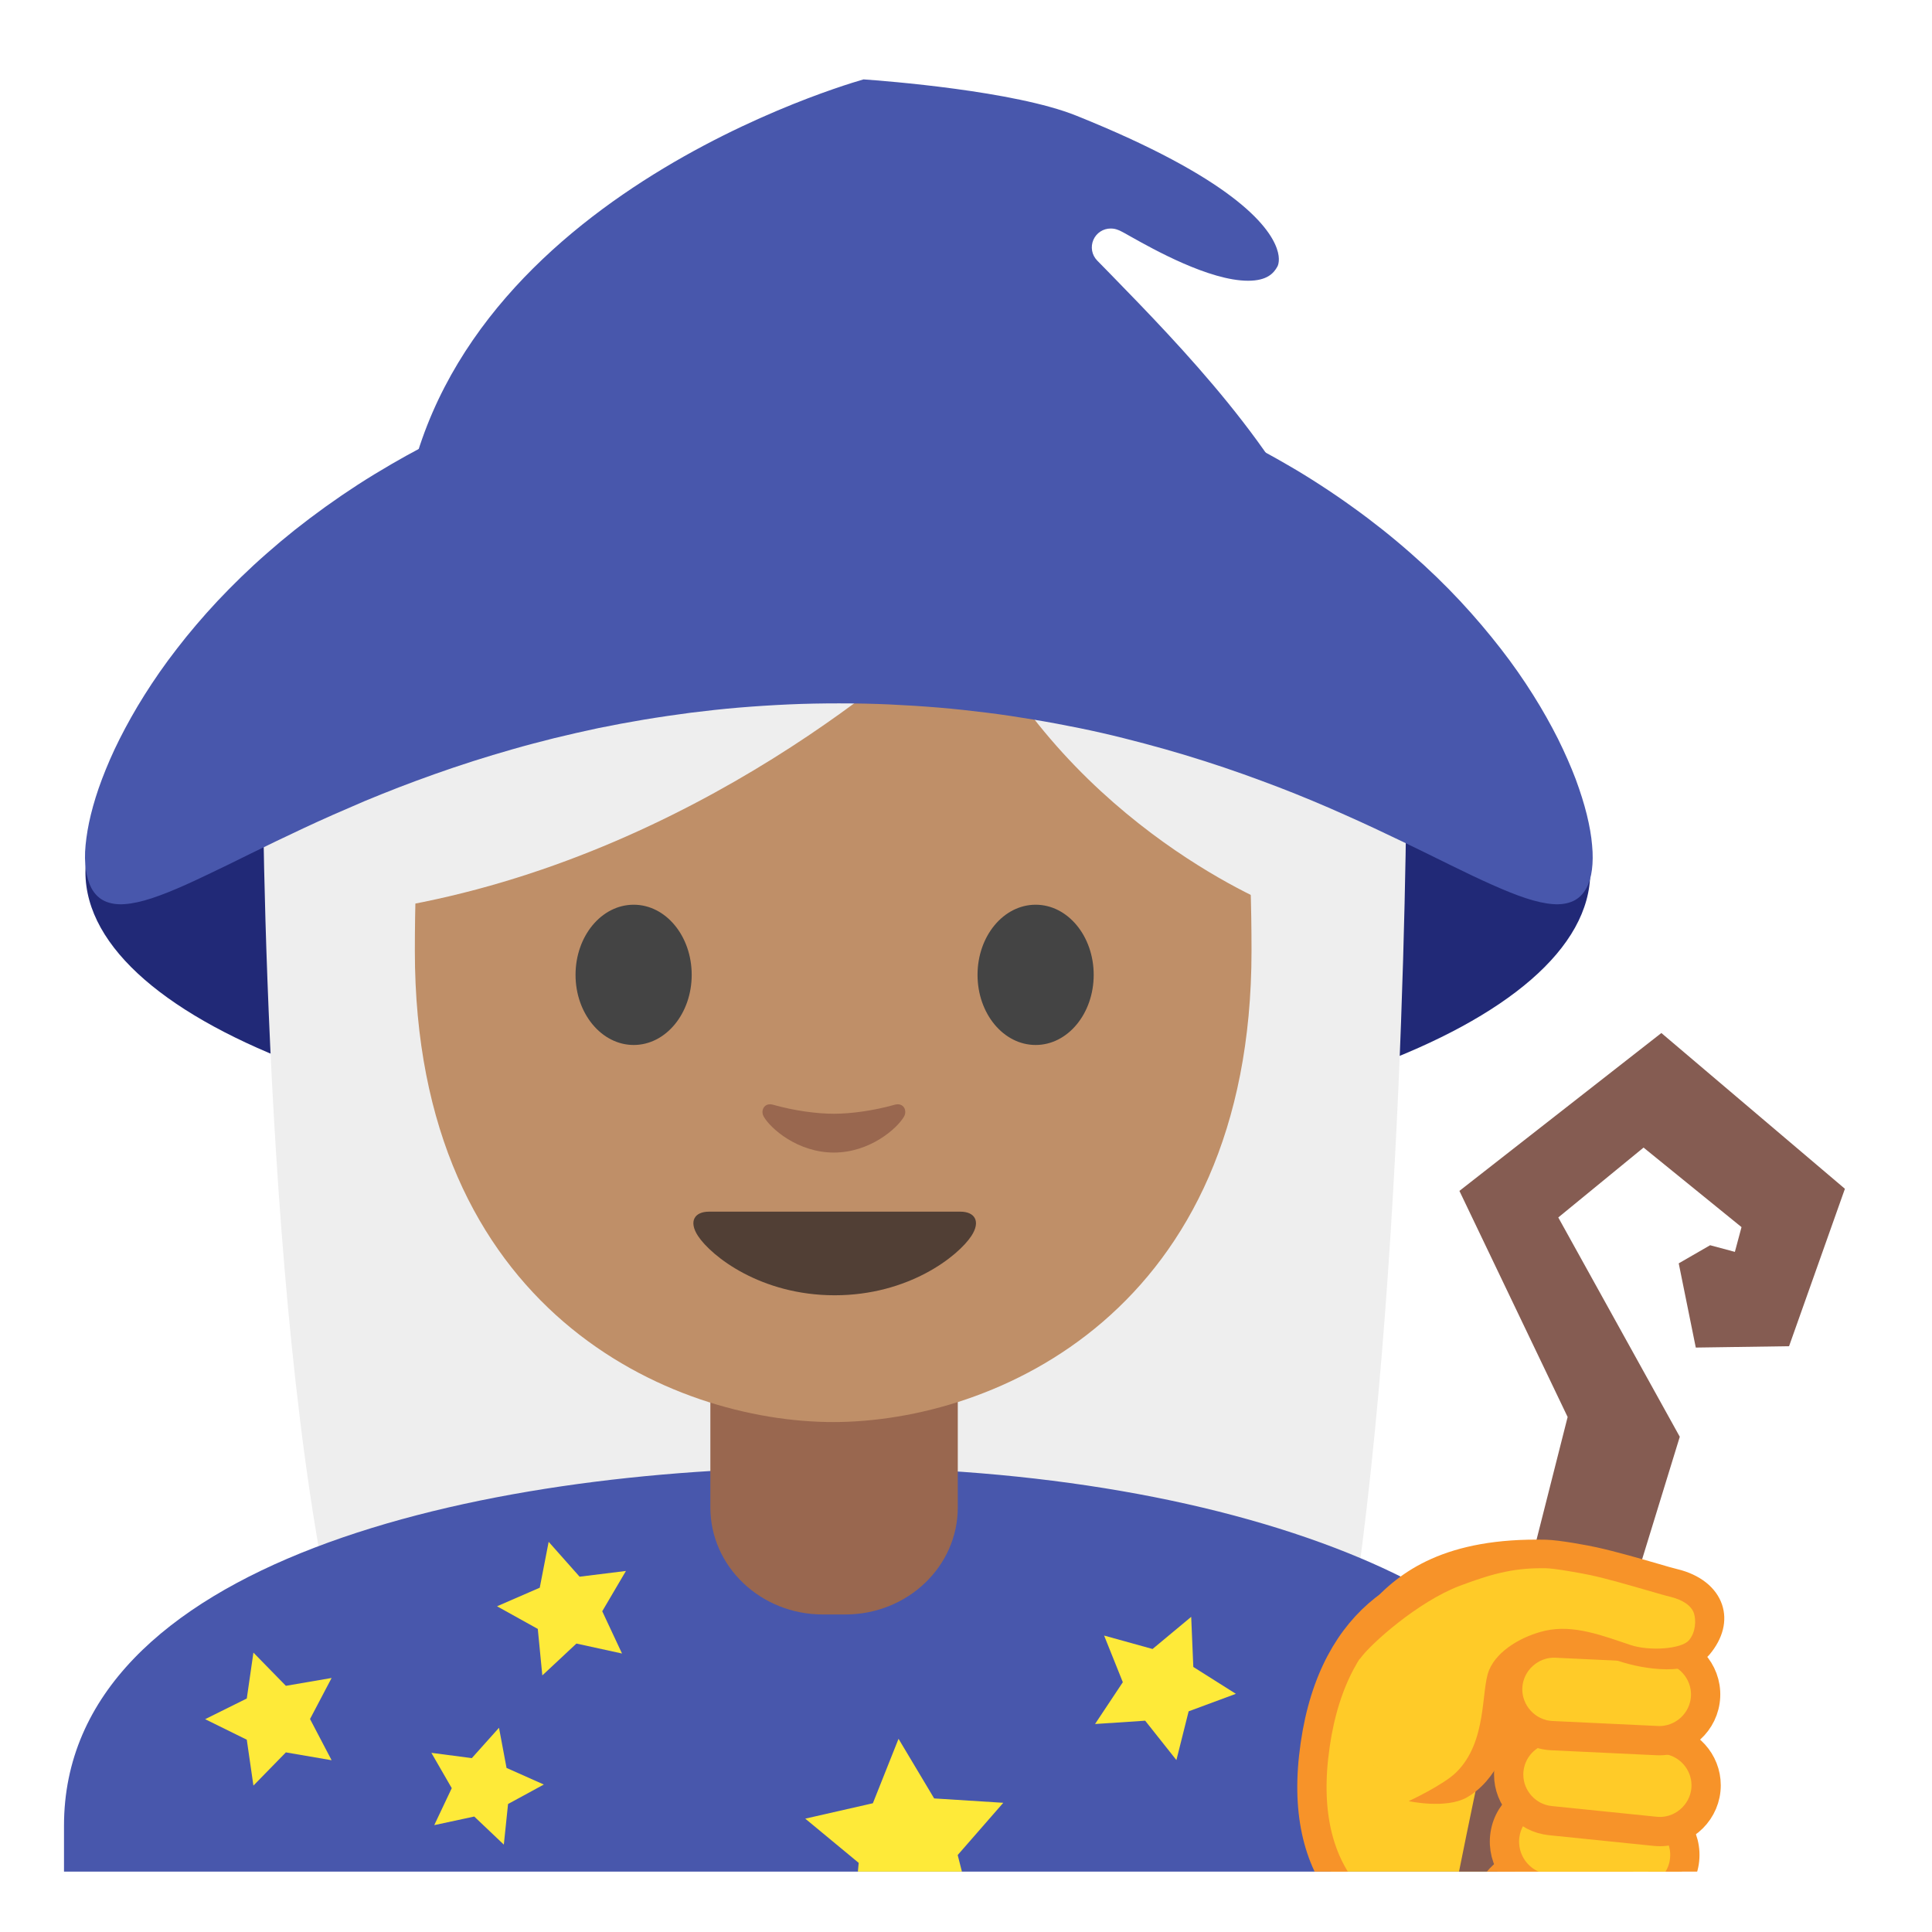
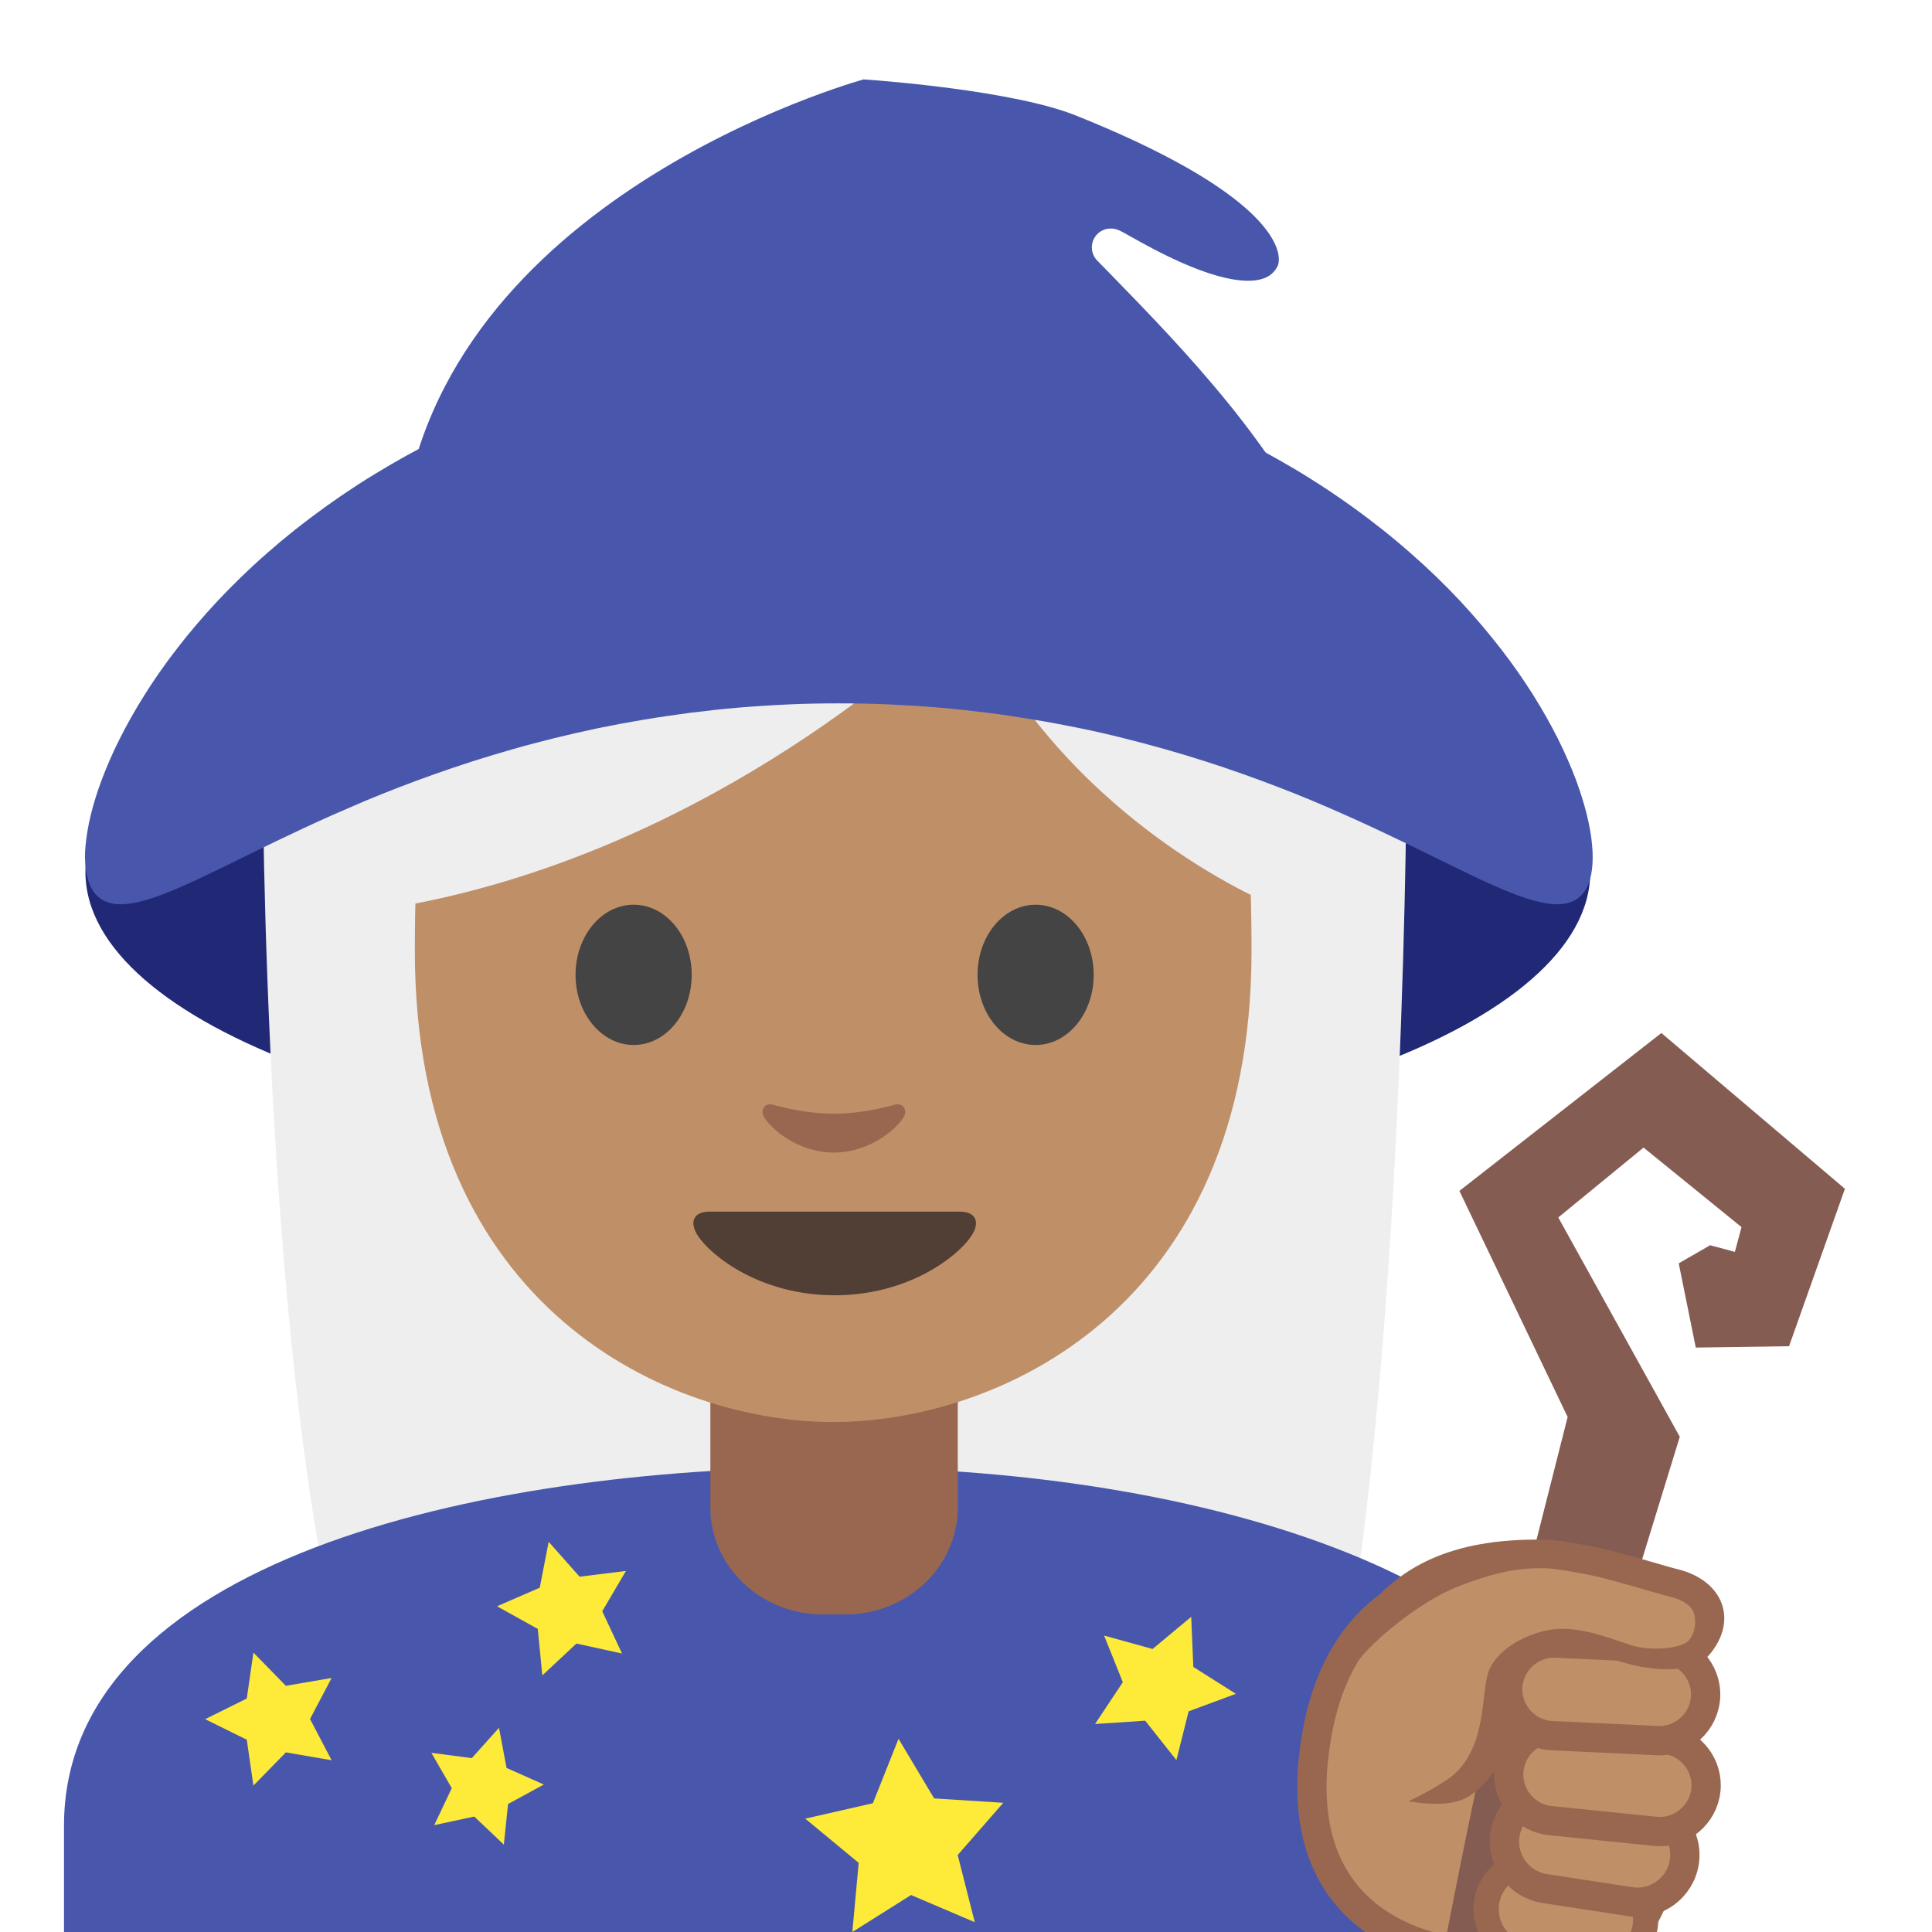
- <svg xmlns="http://www.w3.org/2000/svg" width="100%" height="100%" viewBox="0 0 128 128" version="1.1" xml:space="preserve" style="fill-rule:evenodd;clip-rule:evenodd;stroke-linecap:round;stroke-linejoin:round;stroke-miterlimit:10;">
-   <ellipse cx="55.51" cy="57.77" rx="49.85" ry="18.32" style="fill:rgb(33,41,119);" />
+ <svg xmlns="http://www.w3.org/2000/svg" width="128px" height="128px" version="1.1" xml:space="preserve" style="fill-rule:evenodd;clip-rule:evenodd;stroke-linecap:round;stroke-linejoin:round;stroke-miterlimit:10;">
+   <ellipse cx="55.51" cy="57.77" rx="49.85" ry="18.32" style="fill:#212977;" />
  <g transform="matrix(0.902205,0,0,0.902205,-2.44113,9.994)">
-     <path d="M28.51,113.32C22,90.98 22,45.17 22,45.17L106,44.84C106,44.84 106,86.33 101.12,113.03L28.51,113.32Z" style="fill:rgb(238,238,238);fill-rule:nonzero;" />
+     <path d="M28.51,113.32C22,90.98 22,45.17 22,45.17L106,44.84C106,44.84 106,86.33 101.12,113.03L28.51,113.32Z" style="fill:#eee;fill-rule:nonzero;" />
  </g>
  <g>
-     <clipPath id="_clip1">
-       <rect x="4" y="4" width="120" height="120" />
-     </clipPath>
-     <g clip-path="url(#_clip1)">
-       <path d="M4.24,130.73L4.24,120.96C4.24,103.47 31.58,97.24 55,97.21L55.14,97.21C68.56,97.21 81.03,99.37 90.25,103.28C97.33,106.29 105.76,111.79 105.76,120.95L105.76,130.72L4.24,130.72L4.24,130.73Z" style="fill:rgb(72,87,172);fill-rule:nonzero;" />
+     <g>
+       <path d="M4.24,130.73L4.24,120.96C4.24,103.47 31.58,97.24 55,97.21L55.14,97.21C68.56,97.21 81.03,99.37 90.25,103.28C97.33,106.29 105.76,111.79 105.76,120.95L105.76,130.72L4.24,130.72L4.24,130.73Z" style="fill:#4857ac;fill-rule:nonzero;" />
    </g>
  </g>
-   <clipPath id="_clip2">
-     <rect x="4" y="4" width="120" height="120" />
-   </clipPath>
-   <g clip-path="url(#_clip2)">
-     <path d="M36.35,102.15L38.4,104.46L41.47,104.08L39.9,106.75L41.21,109.55L38.19,108.89L35.93,111L35.63,107.92L32.93,106.42L35.76,105.19L36.35,102.15ZM33.06,114.47L33.56,117.13L36.03,118.23L33.66,119.52L33.38,122.21L31.42,120.35L28.77,120.92L29.93,118.47L28.58,116.13L31.26,116.48L33.06,114.47ZM59.53,115.2L61.89,119.15L66.47,119.44L63.45,122.9L64.58,127.35L60.36,125.55L56.47,128L56.89,123.42L53.35,120.49L57.83,119.47L59.53,115.2Z" style="fill:rgb(254,234,57);fill-rule:nonzero;" />
+   <g>
+     <path d="M36.35,102.15L38.4,104.46L41.47,104.08L39.9,106.75L41.21,109.55L38.19,108.89L35.93,111L35.63,107.92L32.93,106.42L35.76,105.19L36.35,102.15ZM33.06,114.47L33.56,117.13L36.03,118.23L33.66,119.52L33.38,122.21L31.42,120.35L28.77,120.92L29.93,118.47L28.58,116.13L31.26,116.48L33.06,114.47ZM59.53,115.2L61.89,119.15L66.47,119.44L63.45,122.9L64.58,127.35L60.36,125.55L56.47,128L56.89,123.42L53.35,120.49L57.83,119.47L59.53,115.2Z" style="fill:#feea39;fill-rule:nonzero;" />
  </g>
-   <path d="M16.79,109.49L18.94,111.69L21.97,111.17L20.54,113.89L21.97,116.62L18.94,116.1L16.79,118.3L16.35,115.26L13.59,113.9L16.35,112.53L16.79,109.49Z" style="fill:rgb(254,234,57);fill-rule:nonzero;" />
-   <path d="M78.92,107.12L79.06,110.44L81.88,112.22L78.75,113.38L77.94,116.61L75.87,114L72.55,114.22L74.39,111.45L73.15,108.36L76.36,109.25L78.92,107.12Z" style="fill:rgb(254,234,57);fill-rule:nonzero;" />
+   <path d="M16.79,109.49L18.94,111.69L21.97,111.17L20.54,113.89L21.97,116.62L18.94,116.1L16.79,118.3L16.35,115.26L13.59,113.9L16.35,112.53L16.79,109.49Z" style="fill:#feea39;fill-rule:nonzero;" />
+   <path d="M78.92,107.12L79.06,110.44L81.88,112.22L78.75,113.38L77.94,116.61L75.87,114L72.55,114.22L74.39,111.45L73.15,108.36L76.36,109.25L78.92,107.12Z" style="fill:#feea39;fill-rule:nonzero;" />
  <g>
-     <clipPath id="_clip3">
-       <rect x="4" y="4" width="120" height="120" />
-     </clipPath>
-     <g clip-path="url(#_clip3)">
-       <path d="M105.82,129.79L97.82,129.54C90.86,128.83 86.12,124.77 87.03,116.42C89,98.3 108.86,104.24 110.67,110.12C113.37,118.92 108.92,130.1 105.82,129.79Z" style="fill:rgb(255,203,40);fill-rule:nonzero;stroke:rgb(247,147,41);stroke-width:1.94px;" />
-       <path d="M110.07,68.44L122.23,78.76L118.53,89.19L112.35,89.28L111.22,83.7L113.3,82.5L114.94,82.94L115.38,81.3L108.89,76.03L103.24,80.66L111.29,95.19L97.73,139.3L93.8,138.93C93.8,138.93 97.36,119.51 99.28,111.95C100.2,108.34 103.86,93.88 103.86,93.88L96.69,78.9L110.07,68.44Z" style="fill:rgb(133,92,82);fill-rule:nonzero;" />
-       <path d="M98.5,126C98.23,127.7 99.39,129.29 101.09,129.57L105.42,130.26C107.12,130.53 108.71,129.37 108.99,127.67C109.26,125.97 108.1,124.38 106.4,124.1L102.07,123.41C100.37,123.14 98.77,124.3 98.5,126Z" style="fill:rgb(255,203,40);fill-rule:nonzero;stroke:rgb(247,147,41);stroke-width:1.67px;" />
-       <path d="M99.71,121.54C99.45,123.25 100.62,124.85 102.33,125.12L108.01,125.99C109.72,126.25 111.32,125.08 111.59,123.37C111.85,121.66 110.68,120.06 108.97,119.79L103.29,118.92C101.58,118.66 99.97,119.83 99.71,121.54Z" style="fill:rgb(255,203,40);fill-rule:nonzero;stroke:rgb(247,147,41);stroke-width:1.94px;" />
-       <path d="M99.97,117.26C99.959,117.363 99.954,117.467 99.954,117.571C99.954,119.136 101.153,120.462 102.71,120.62L109.66,121.33C109.763,121.34 109.866,121.346 109.97,121.346C111.652,121.346 113.036,119.962 113.036,118.28C113.036,116.715 111.837,115.388 110.28,115.23L103.33,114.52C103.225,114.509 103.12,114.504 103.014,114.504C101.45,114.504 100.125,115.703 99.97,117.26Z" style="fill:rgb(255,203,40);fill-rule:nonzero;stroke:rgb(247,147,41);stroke-width:1.94px;" />
-       <path d="M99.89,111.78C99.812,113.461 101.129,114.909 102.81,114.99L109.79,115.32C111.48,115.4 112.92,114.09 113,112.4C113.078,110.719 111.761,109.271 110.08,109.19L103.1,108.86C101.419,108.782 99.971,110.099 99.89,111.78Z" style="fill:rgb(255,203,40);fill-rule:nonzero;stroke:rgb(247,147,41);stroke-width:1.94px;" />
-       <path d="M110.57,104.92C109.8,104.73 107.12,103.86 105.35,103.47C104.68,103.32 102.9,102.99 102.22,102.98C100.04,102.94 93.1,105.48 91.48,107.08C90.69,107.86 85.73,119.23 95.51,117.45C99.6,116.93 98.52,112 99.87,110.63C100.9,109.58 102.57,108.03 107.51,109.72C108.89,110.19 111.27,110.17 112.14,109.12C113.65,107.29 112.81,105.48 110.57,104.92Z" style="fill:rgb(255,203,40);fill-rule:nonzero;" />
-       <path d="M114.09,106.31C113.71,105.18 112.63,104.32 111.13,103.96C110.87,103.9 110.39,103.76 109.81,103.59C108.64,103.25 107.03,102.79 105.81,102.52C105.19,102.38 103.29,102.03 102.43,102.01C95.8,101.86 92.73,104.09 90.77,106.31C89.48,107.76 89.79,110.34 90.14,109.85C90.83,108.9 93.94,106.12 96.7,105.07C99.12,104.15 100.53,103.87 102.42,103.9C103,103.91 104.68,104.21 105.39,104.36C106.54,104.61 108.11,105.07 109.26,105.4C109.88,105.58 110.39,105.73 110.66,105.79C111.49,105.99 112.07,106.39 112.23,106.89C112.37,107.32 112.36,108.14 111.89,108.68C111.4,109.25 109.28,109.41 108.01,108.98C106.21,108.38 104.27,107.61 102.37,108.04C100.93,108.37 99.23,109.29 98.66,110.64C98.1,111.96 98.57,115.39 96.46,117.44C95.59,118.28 93.33,119.33 93.33,119.33C93.33,119.33 95.8,119.87 97.19,119.08C99.15,117.96 100.09,115.46 100.48,113.44C100.65,112.54 100.62,110.94 100.9,110.68C101.77,109.82 102.78,108.56 107.31,110.07C108.89,110.59 111.99,111.1 113.26,109.62C114.15,108.56 114.45,107.38 114.09,106.31Z" style="fill:rgb(247,147,41);fill-rule:nonzero;" />
+     <g>
+       <path d="M105.82,129.79L97.82,129.54C90.86,128.83 86.12,124.77 87.03,116.42C89,98.3 108.86,104.24 110.67,110.12C113.37,118.92 108.92,130.1 105.82,129.79Z" style="fill:#bf8f68;fill-rule:nonzero;stroke:#99674f;stroke-width:1.94px;" />
+       <path d="M110.07,68.44L122.23,78.76L118.53,89.19L112.35,89.28L111.22,83.7L113.3,82.5L114.94,82.94L115.38,81.3L108.89,76.03L103.24,80.66L111.29,95.19L97.73,139.3L93.8,138.93C93.8,138.93 97.36,119.51 99.28,111.95C100.2,108.34 103.86,93.88 103.86,93.88L96.69,78.9L110.07,68.44Z" style="fill:#855c52;fill-rule:nonzero;" />
+       <path d="M98.5,126C98.23,127.7 99.39,129.29 101.09,129.57L105.42,130.26C107.12,130.53 108.71,129.37 108.99,127.67C109.26,125.97 108.1,124.38 106.4,124.1L102.07,123.41C100.37,123.14 98.77,124.3 98.5,126Z" style="fill:#bf8f68;fill-rule:nonzero;stroke:#99674f;stroke-width:1.67px;" />
+       <path d="M99.71,121.54C99.45,123.25 100.62,124.85 102.33,125.12L108.01,125.99C109.72,126.25 111.32,125.08 111.59,123.37C111.85,121.66 110.68,120.06 108.97,119.79L103.29,118.92C101.58,118.66 99.97,119.83 99.71,121.54Z" style="fill:#bf8f68;fill-rule:nonzero;stroke:#99674f;stroke-width:1.94px;" />
+       <path d="M99.97,117.26C99.959,117.363 99.954,117.467 99.954,117.571C99.954,119.136 101.153,120.462 102.71,120.62L109.66,121.33C109.763,121.34 109.866,121.346 109.97,121.346C111.652,121.346 113.036,119.962 113.036,118.28C113.036,116.715 111.837,115.388 110.28,115.23L103.33,114.52C103.225,114.509 103.12,114.504 103.014,114.504C101.45,114.504 100.125,115.703 99.97,117.26Z" style="fill:#bf8f68;fill-rule:nonzero;stroke:#99674f;stroke-width:1.94px;" />
+       <path d="M99.89,111.78C99.812,113.461 101.129,114.909 102.81,114.99L109.79,115.32C111.48,115.4 112.92,114.09 113,112.4C113.078,110.719 111.761,109.271 110.08,109.19L103.1,108.86C101.419,108.782 99.971,110.099 99.89,111.78Z" style="fill:#bf8f68;fill-rule:nonzero;stroke:#99674f;stroke-width:1.94px;" />
+       <path d="M110.57,104.92C109.8,104.73 107.12,103.86 105.35,103.47C104.68,103.32 102.9,102.99 102.22,102.98C100.04,102.94 93.1,105.48 91.48,107.08C90.69,107.86 85.73,119.23 95.51,117.45C99.6,116.93 98.52,112 99.87,110.63C100.9,109.58 102.57,108.03 107.51,109.72C108.89,110.19 111.27,110.17 112.14,109.12C113.65,107.29 112.81,105.48 110.57,104.92Z" style="fill:#bf8f68;fill-rule:nonzero;" />
+       <path d="M114.09,106.31C113.71,105.18 112.63,104.32 111.13,103.96C110.87,103.9 110.39,103.76 109.81,103.59C108.64,103.25 107.03,102.79 105.81,102.52C105.19,102.38 103.29,102.03 102.43,102.01C95.8,101.86 92.73,104.09 90.77,106.31C89.48,107.76 89.79,110.34 90.14,109.85C90.83,108.9 93.94,106.12 96.7,105.07C99.12,104.15 100.53,103.87 102.42,103.9C103,103.91 104.68,104.21 105.39,104.36C106.54,104.61 108.11,105.07 109.26,105.4C109.88,105.58 110.39,105.73 110.66,105.79C111.49,105.99 112.07,106.39 112.23,106.89C112.37,107.32 112.36,108.14 111.89,108.68C111.4,109.25 109.28,109.41 108.01,108.98C106.21,108.38 104.27,107.61 102.37,108.04C100.93,108.37 99.23,109.29 98.66,110.64C98.1,111.96 98.57,115.39 96.46,117.44C95.59,118.28 93.33,119.33 93.33,119.33C93.33,119.33 95.8,119.87 97.19,119.08C99.15,117.96 100.09,115.46 100.48,113.44C100.65,112.54 100.62,110.94 100.9,110.68C101.77,109.82 102.78,108.56 107.31,110.07C108.89,110.59 111.99,111.1 113.26,109.62C114.15,108.56 114.45,107.38 114.09,106.31Z" style="fill:#99674f;fill-rule:nonzero;" />
    </g>
  </g>
  <g transform="matrix(0.902205,0,0,0.902205,-2.44113,9.994)">
-     <path d="M64,22.6C87.18,22.6 106,24.099 106,45.9C106,67.701 87.18,85.4 64,85.4C40.82,85.4 22,67.701 22,45.9C22,24.099 40.82,22.6 64,22.6Z" style="fill:rgb(238,238,238);" />
+     <path d="M64,22.6C87.18,22.6 106,24.099 106,45.9C106,67.701 87.18,85.4 64,85.4C40.82,85.4 22,67.701 22,45.9C22,24.099 40.82,22.6 64,22.6Z" style="fill:#eee;" />
  </g>
  <g transform="matrix(0.902205,0,0,0.902205,-2.44113,9.994)">
    <path d="M73.04,90.03L54.87,90.03L54.87,99.62C54.87,103.96 58.57,107.48 63.13,107.48L64.78,107.48C69.34,107.48 73.04,103.96 73.04,99.62L73.04,90.03Z" style="fill:#99674f;fill-rule:nonzero;" />
  </g>
  <g transform="matrix(0.902205,0,0,0.902205,-2.44113,9.994)">
    <path d="M63.89,13.36C39.54,13.36 33.17,32.23 33.17,58.75C33.17,85.26 52.06,93.35 63.89,93.35C75.72,93.35 94.61,85.26 94.61,58.75C94.61,32.23 88.24,13.36 63.89,13.36Z" style="fill:#bf8f68;fill-rule:nonzero;" />
  </g>
  <g transform="matrix(0.902205,0,0,0.902205,-2.44113,9.994)">
-     <path d="M73.23,77.9L54.77,77.9C53.71,77.9 53.26,78.61 53.96,79.68C54.94,81.17 58.57,84.04 64,84.04C69.43,84.04 73.06,81.17 74.04,79.68C74.74,78.61 74.29,77.9 73.23,77.9Z" style="fill:rgb(81,63,53);fill-rule:nonzero;" />
+     <path d="M73.23,77.9L54.77,77.9C53.71,77.9 53.26,78.61 53.96,79.68C54.94,81.17 58.57,84.04 64,84.04C69.43,84.04 73.06,81.17 74.04,79.68C74.74,78.61 74.29,77.9 73.23,77.9Z" style="fill:#513f35;fill-rule:nonzero;" />
  </g>
  <g transform="matrix(0.902205,0,0,0.902205,-2.44113,9.994)">
-     <path d="M53.5,60.51C53.5,63.35 51.6,65.66 49.24,65.66C46.89,65.66 44.97,63.36 44.97,60.51C44.97,57.66 46.88,55.36 49.24,55.36C51.6,55.36 53.5,57.66 53.5,60.51M74.49,60.51C74.49,63.35 76.39,65.66 78.76,65.66C81.11,65.66 83.02,63.36 83.02,60.51C83.02,57.66 81.11,55.36 78.76,55.36C76.4,55.36 74.49,57.66 74.49,60.51" style="fill:rgb(68,68,68);fill-rule:nonzero;" />
+     <path d="M53.5,60.51C53.5,63.35 51.6,65.66 49.24,65.66C46.89,65.66 44.97,63.36 44.97,60.51C44.97,57.66 46.88,55.36 49.24,55.36C51.6,55.36 53.5,57.66 53.5,60.51M74.49,60.51C74.49,63.35 76.39,65.66 78.76,65.66C81.11,65.66 83.02,63.36 83.02,60.51C83.02,57.66 81.11,55.36 78.76,55.36C76.4,55.36 74.49,57.66 74.49,60.51" style="fill:#444;fill-rule:nonzero;" />
  </g>
  <g transform="matrix(0.902205,0,0,0.902205,-2.44113,9.994)">
    <path d="M68.4,70.05C66.83,70.49 65.2,70.71 63.94,70.71C62.68,70.71 61.05,70.49 59.48,70.05C58.81,69.86 58.54,70.5 58.79,70.92C59.29,71.8 61.29,73.56 63.94,73.56C66.59,73.56 68.59,71.79 69.09,70.92C69.34,70.5 69.08,69.86 68.4,70.05Z" style="fill:#99674f;fill-rule:nonzero;" />
  </g>
  <g transform="matrix(0.902205,0,0,0.902205,-2.44113,9.994)">
-     <path d="M73.07,34.21C69.84,37.32 53.78,51.79 31.65,55.56L31.65,25.9C31.65,25.9 41.2,6.95 64.12,6.95C87.04,6.95 96.6,26.38 96.6,26.38L96.6,55.57C96.6,55.57 81.58,49.81 74.04,34.4C73.942,34.183 73.725,34.043 73.488,34.043C73.332,34.043 73.183,34.103 73.07,34.21Z" style="fill:rgb(238,238,238);fill-rule:nonzero;" />
+     <path d="M73.07,34.21C69.84,37.32 53.78,51.79 31.65,55.56L31.65,25.9C31.65,25.9 41.2,6.95 64.12,6.95C87.04,6.95 96.6,26.38 96.6,26.38L96.6,55.57C96.6,55.57 81.58,49.81 74.04,34.4C73.942,34.183 73.725,34.043 73.488,34.043C73.332,34.043 73.183,34.103 73.07,34.21Z" style="fill:#eee;fill-rule:nonzero;" />
  </g>
  <g>
-     <path d="M87.78,37.07C67.66,37.01 33.34,36.9 26.48,36.85C27.44,14.36 54.67,5.99 57.21,5.26C58.65,5.36 67.22,6.02 71.3,7.66C81.62,11.8 84.06,14.95 84.59,16.46C84.85,17.19 84.67,17.59 84.63,17.66C84.39,18.1 83.95,18.6 82.69,18.6C80.12,18.6 76.37,16.49 74.96,15.7C74.17,15.25 73.98,15.15 73.61,15.14L73.58,15.14C73.09,15.14 72.64,15.43 72.44,15.89C72.24,16.35 72.33,16.89 72.69,17.26L73.62,18.21C78.2,22.91 84.98,29.88 87.78,37.07Z" style="fill:rgb(72,87,172);fill-rule:nonzero;" />
+     <path d="M87.78,37.07C67.66,37.01 33.34,36.9 26.48,36.85C27.44,14.36 54.67,5.99 57.21,5.26C58.65,5.36 67.22,6.02 71.3,7.66C81.62,11.8 84.06,14.95 84.59,16.46C84.85,17.19 84.67,17.59 84.63,17.66C84.39,18.1 83.95,18.6 82.69,18.6C80.12,18.6 76.37,16.49 74.96,15.7C74.17,15.25 73.98,15.15 73.61,15.14L73.58,15.14C73.09,15.14 72.64,15.43 72.44,15.89C72.24,16.35 72.33,16.89 72.69,17.26L73.62,18.21C78.2,22.91 84.98,29.88 87.78,37.07Z" style="fill:#4857ac;fill-rule:nonzero;" />
  </g>
-   <path d="M105.48,55.99C105.43,55.38 105.31,54.71 105.13,53.97C104.95,53.24 104.7,52.45 104.39,51.61C104.07,50.77 103.68,49.88 103.22,48.95C102.75,48.02 102.21,47.05 101.58,46.05C100.95,45.05 100.24,44.02 99.43,42.98C98.62,41.94 97.73,40.88 96.74,39.82C95.75,38.76 94.66,37.7 93.47,36.66C92.239,35.576 90.954,34.555 89.62,33.6C88.93,33.1 88.21,32.61 87.47,32.13C86.73,31.65 85.97,31.18 85.18,30.73C84.39,30.27 83.58,29.83 82.74,29.4C81.91,28.97 81.05,28.56 80.17,28.16C79.29,27.76 78.39,27.38 77.46,27.02C76.54,26.66 75.59,26.32 74.63,26C73.67,25.68 72.68,25.38 71.68,25.11C70.68,24.83 69.66,24.58 68.62,24.36C67.58,24.14 66.53,23.93 65.47,23.76C64.4,23.59 63.33,23.44 62.24,23.32C61.15,23.2 60.05,23.11 58.93,23.05C55.585,22.87 52.231,22.96 48.9,23.32C47.8,23.44 46.73,23.59 45.67,23.76C44.61,23.93 43.55,24.14 42.52,24.36C41.48,24.59 40.47,24.84 39.46,25.11C38.46,25.39 37.48,25.68 36.51,26C35.55,26.32 34.6,26.66 33.68,27.02C31.019,28.057 28.441,29.297 25.97,30.73C25.18,31.19 24.42,31.65 23.68,32.13C22.251,33.058 20.866,34.053 19.53,35.11C18.89,35.62 18.27,36.14 17.68,36.66C16.49,37.7 15.41,38.76 14.41,39.82C13.42,40.88 12.52,41.94 11.72,42.98C10.91,44.02 10.2,45.05 9.57,46.05C8.94,47.05 8.4,48.02 7.93,48.95C7.46,49.88 7.08,50.77 6.76,51.61C6.44,52.45 6.2,53.24 6.02,53.97C5.84,54.7 5.73,55.38 5.67,55.99C5.61,56.6 5.62,57.14 5.69,57.62C5.76,58.1 5.88,58.5 6.05,58.83C6.27,59.24 6.57,59.53 6.94,59.7C7.31,59.87 7.76,59.94 8.28,59.9C8.8,59.86 9.39,59.73 10.06,59.51C10.73,59.29 11.47,58.99 12.3,58.62C13.13,58.25 14.03,57.81 15.03,57.33C16.02,56.84 17.1,56.31 18.28,55.74C19.45,55.18 20.71,54.58 22.07,53.98C22.75,53.68 23.45,53.38 24.17,53.07C24.89,52.77 25.64,52.47 26.41,52.17C27.18,51.87 27.98,51.58 28.79,51.29C30.495,50.684 32.219,50.134 33.96,49.64C34.86,49.38 35.79,49.14 36.74,48.9C37.69,48.67 38.65,48.45 39.64,48.24C40.62,48.04 41.63,47.85 42.65,47.68C43.67,47.51 44.71,47.36 45.76,47.22C46.81,47.09 47.88,46.97 48.96,46.88C50.04,46.79 51.13,46.72 52.24,46.67C53.34,46.62 54.46,46.6 55.58,46.6C56.7,46.6 57.82,46.62 58.92,46.67C60.02,46.72 61.12,46.79 62.2,46.88C63.28,46.97 64.35,47.09 65.4,47.22C66.45,47.35 67.49,47.51 68.51,47.68C69.53,47.85 70.53,48.04 71.52,48.24C72.5,48.44 73.47,48.66 74.42,48.9C75.37,49.14 76.29,49.38 77.2,49.64C78.941,50.134 80.665,50.684 82.37,51.29C83.19,51.58 83.98,51.88 84.75,52.17C86.213,52.734 87.66,53.338 89.09,53.98C90.45,54.58 91.71,55.18 92.88,55.74C94.05,56.3 95.13,56.84 96.13,57.33C97.12,57.82 98.03,58.25 98.86,58.62C99.69,58.99 100.43,59.29 101.1,59.51C101.77,59.73 102.36,59.86 102.88,59.9C103.4,59.94 103.85,59.87 104.22,59.7C104.59,59.53 104.89,59.24 105.11,58.83C105.29,58.5 105.41,58.09 105.47,57.62C105.53,57.15 105.54,56.6 105.48,55.99Z" style="fill:rgb(72,87,172);fill-rule:nonzero;" />
+   <path d="M105.48,55.99C105.43,55.38 105.31,54.71 105.13,53.97C104.95,53.24 104.7,52.45 104.39,51.61C104.07,50.77 103.68,49.88 103.22,48.95C102.75,48.02 102.21,47.05 101.58,46.05C100.95,45.05 100.24,44.02 99.43,42.98C98.62,41.94 97.73,40.88 96.74,39.82C95.75,38.76 94.66,37.7 93.47,36.66C92.239,35.576 90.954,34.555 89.62,33.6C88.93,33.1 88.21,32.61 87.47,32.13C86.73,31.65 85.97,31.18 85.18,30.73C84.39,30.27 83.58,29.83 82.74,29.4C81.91,28.97 81.05,28.56 80.17,28.16C79.29,27.76 78.39,27.38 77.46,27.02C76.54,26.66 75.59,26.32 74.63,26C73.67,25.68 72.68,25.38 71.68,25.11C70.68,24.83 69.66,24.58 68.62,24.36C67.58,24.14 66.53,23.93 65.47,23.76C64.4,23.59 63.33,23.44 62.24,23.32C61.15,23.2 60.05,23.11 58.93,23.05C55.585,22.87 52.231,22.96 48.9,23.32C47.8,23.44 46.73,23.59 45.67,23.76C44.61,23.93 43.55,24.14 42.52,24.36C41.48,24.59 40.47,24.84 39.46,25.11C38.46,25.39 37.48,25.68 36.51,26C35.55,26.32 34.6,26.66 33.68,27.02C31.019,28.057 28.441,29.297 25.97,30.73C25.18,31.19 24.42,31.65 23.68,32.13C22.251,33.058 20.866,34.053 19.53,35.11C18.89,35.62 18.27,36.14 17.68,36.66C16.49,37.7 15.41,38.76 14.41,39.82C13.42,40.88 12.52,41.94 11.72,42.98C10.91,44.02 10.2,45.05 9.57,46.05C8.94,47.05 8.4,48.02 7.93,48.95C7.46,49.88 7.08,50.77 6.76,51.61C6.44,52.45 6.2,53.24 6.02,53.97C5.84,54.7 5.73,55.38 5.67,55.99C5.61,56.6 5.62,57.14 5.69,57.62C5.76,58.1 5.88,58.5 6.05,58.83C6.27,59.24 6.57,59.53 6.94,59.7C7.31,59.87 7.76,59.94 8.28,59.9C8.8,59.86 9.39,59.73 10.06,59.51C10.73,59.29 11.47,58.99 12.3,58.62C13.13,58.25 14.03,57.81 15.03,57.33C16.02,56.84 17.1,56.31 18.28,55.74C19.45,55.18 20.71,54.58 22.07,53.98C22.75,53.68 23.45,53.38 24.17,53.07C24.89,52.77 25.64,52.47 26.41,52.17C27.18,51.87 27.98,51.58 28.79,51.29C30.495,50.684 32.219,50.134 33.96,49.64C34.86,49.38 35.79,49.14 36.74,48.9C37.69,48.67 38.65,48.45 39.64,48.24C40.62,48.04 41.63,47.85 42.65,47.68C43.67,47.51 44.71,47.36 45.76,47.22C46.81,47.09 47.88,46.97 48.96,46.88C50.04,46.79 51.13,46.72 52.24,46.67C53.34,46.62 54.46,46.6 55.58,46.6C56.7,46.6 57.82,46.62 58.92,46.67C60.02,46.72 61.12,46.79 62.2,46.88C63.28,46.97 64.35,47.09 65.4,47.22C66.45,47.35 67.49,47.51 68.51,47.68C69.53,47.85 70.53,48.04 71.52,48.24C72.5,48.44 73.47,48.66 74.42,48.9C75.37,49.14 76.29,49.38 77.2,49.64C78.941,50.134 80.665,50.684 82.37,51.29C83.19,51.58 83.98,51.88 84.75,52.17C86.213,52.734 87.66,53.338 89.09,53.98C90.45,54.58 91.71,55.18 92.88,55.74C94.05,56.3 95.13,56.84 96.13,57.33C97.12,57.82 98.03,58.25 98.86,58.62C99.69,58.99 100.43,59.29 101.1,59.51C101.77,59.73 102.36,59.86 102.88,59.9C103.4,59.94 103.85,59.87 104.22,59.7C104.59,59.53 104.89,59.24 105.11,58.83C105.29,58.5 105.41,58.09 105.47,57.62C105.53,57.15 105.54,56.6 105.48,55.99Z" style="fill:#4857ac;fill-rule:nonzero;" />
</svg>
